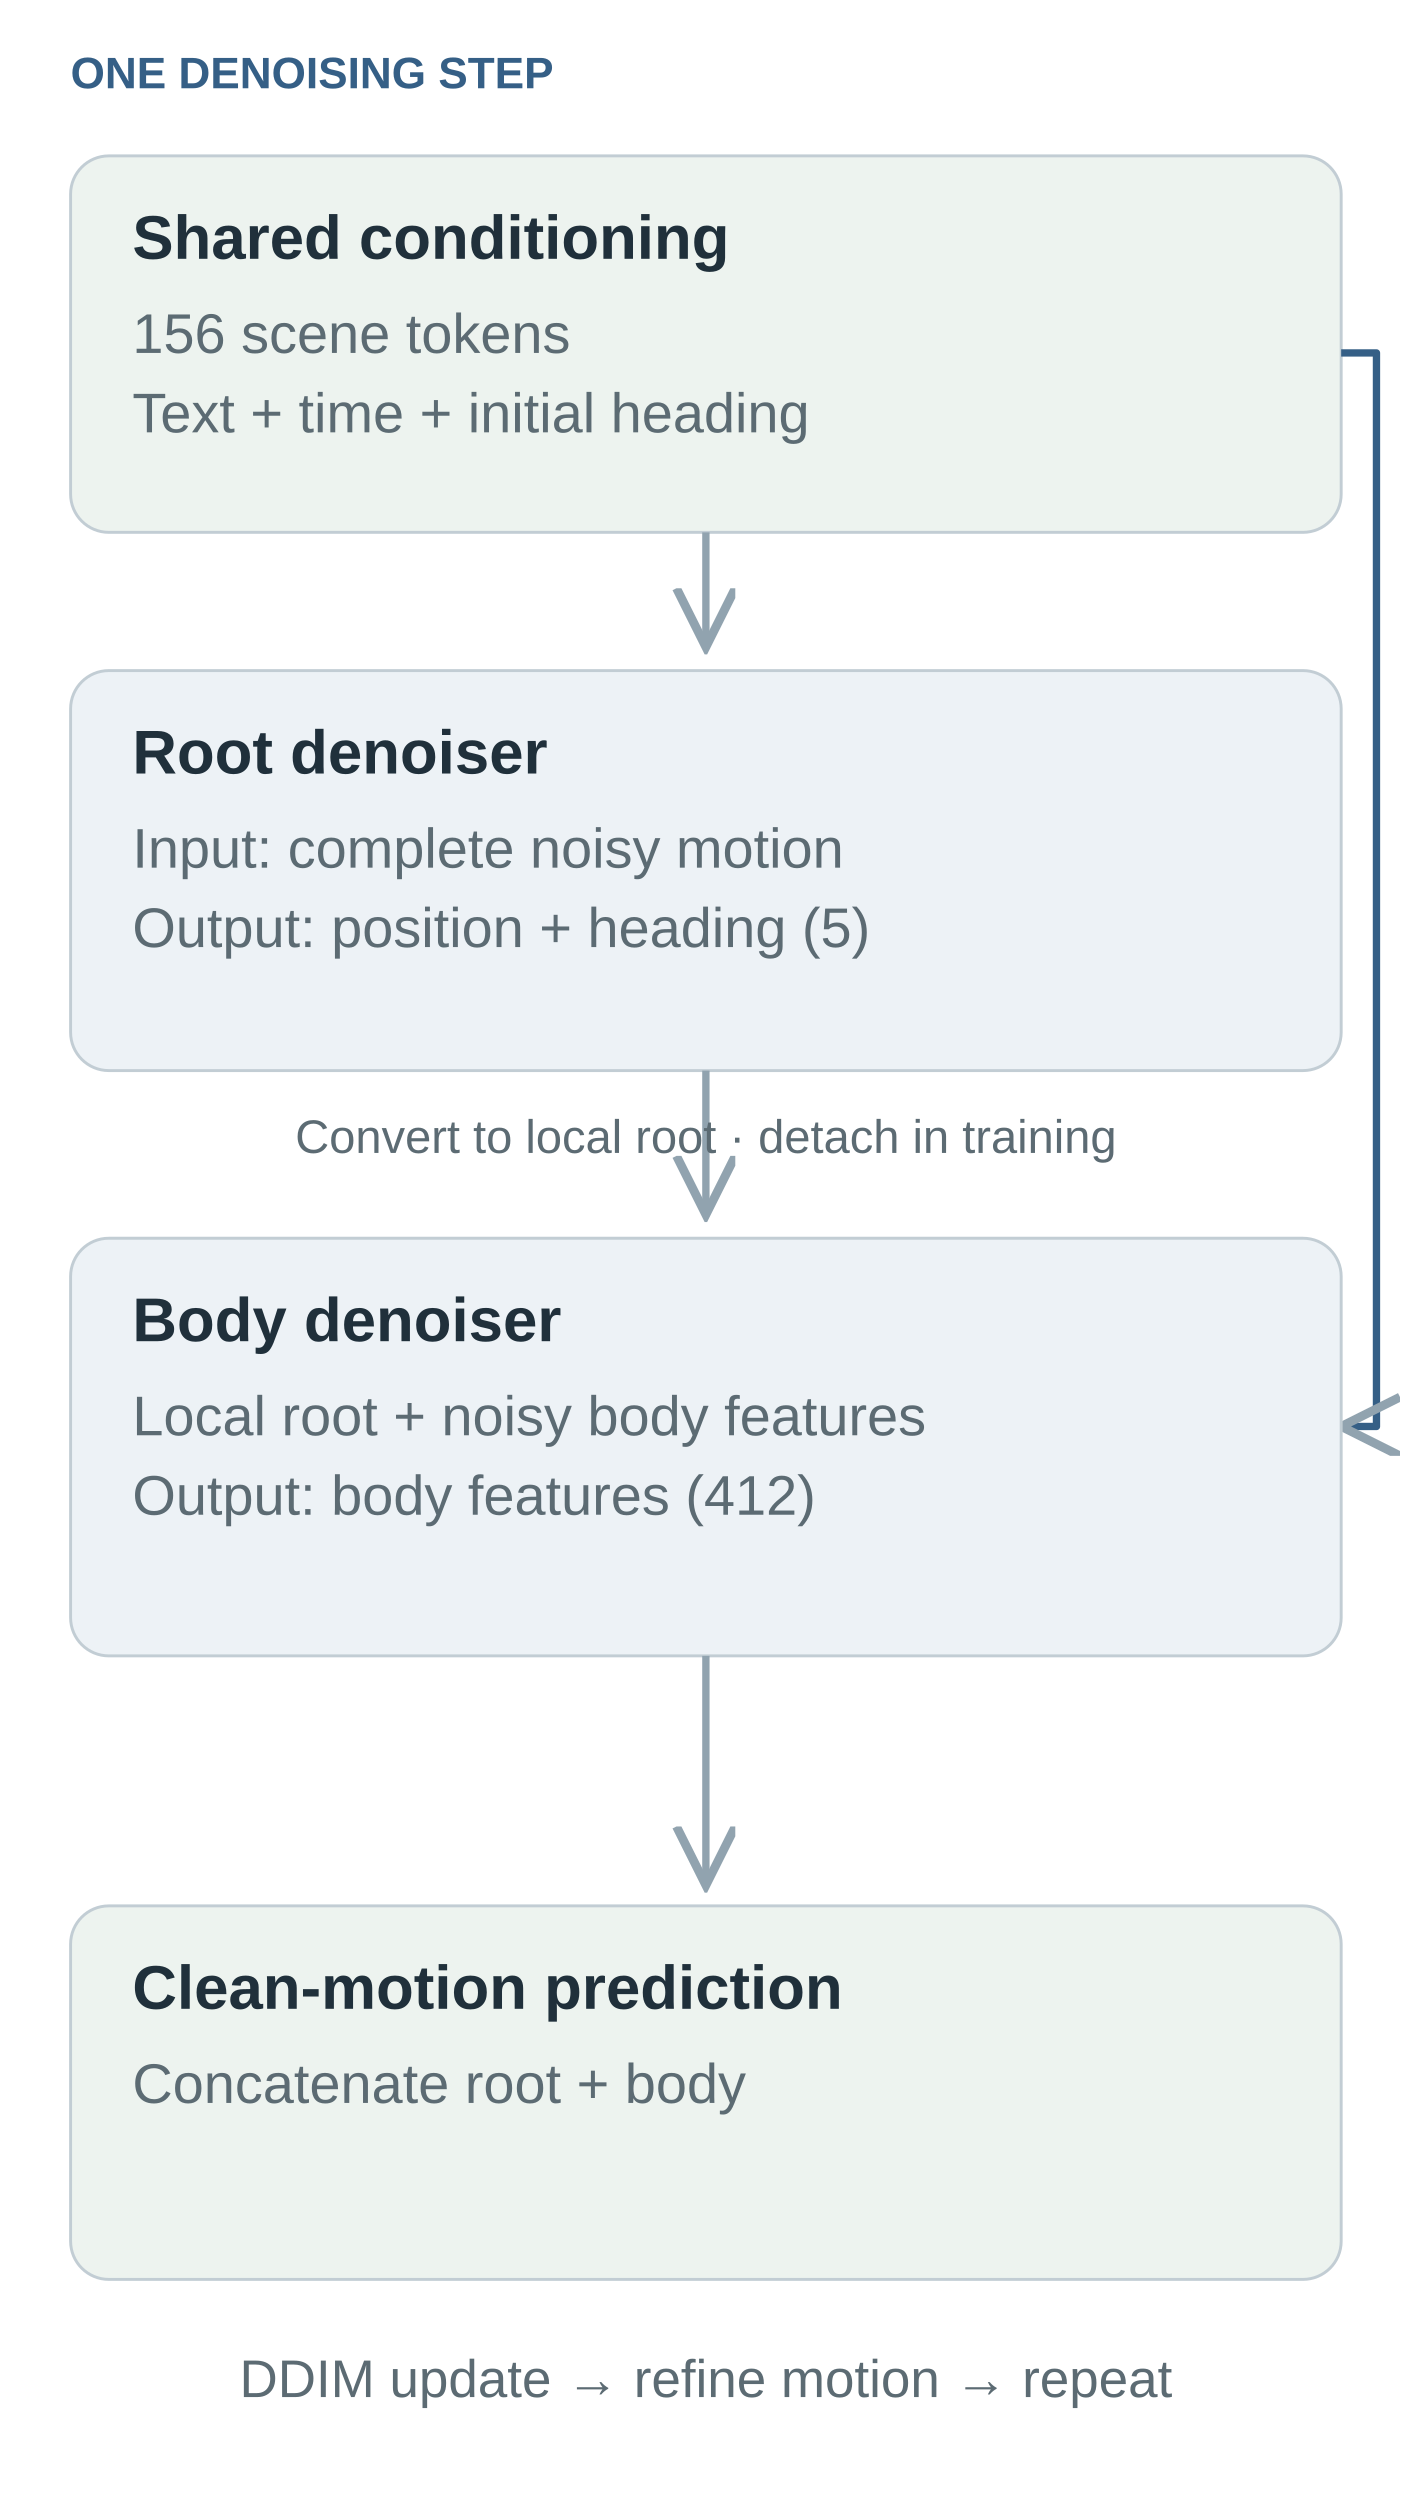
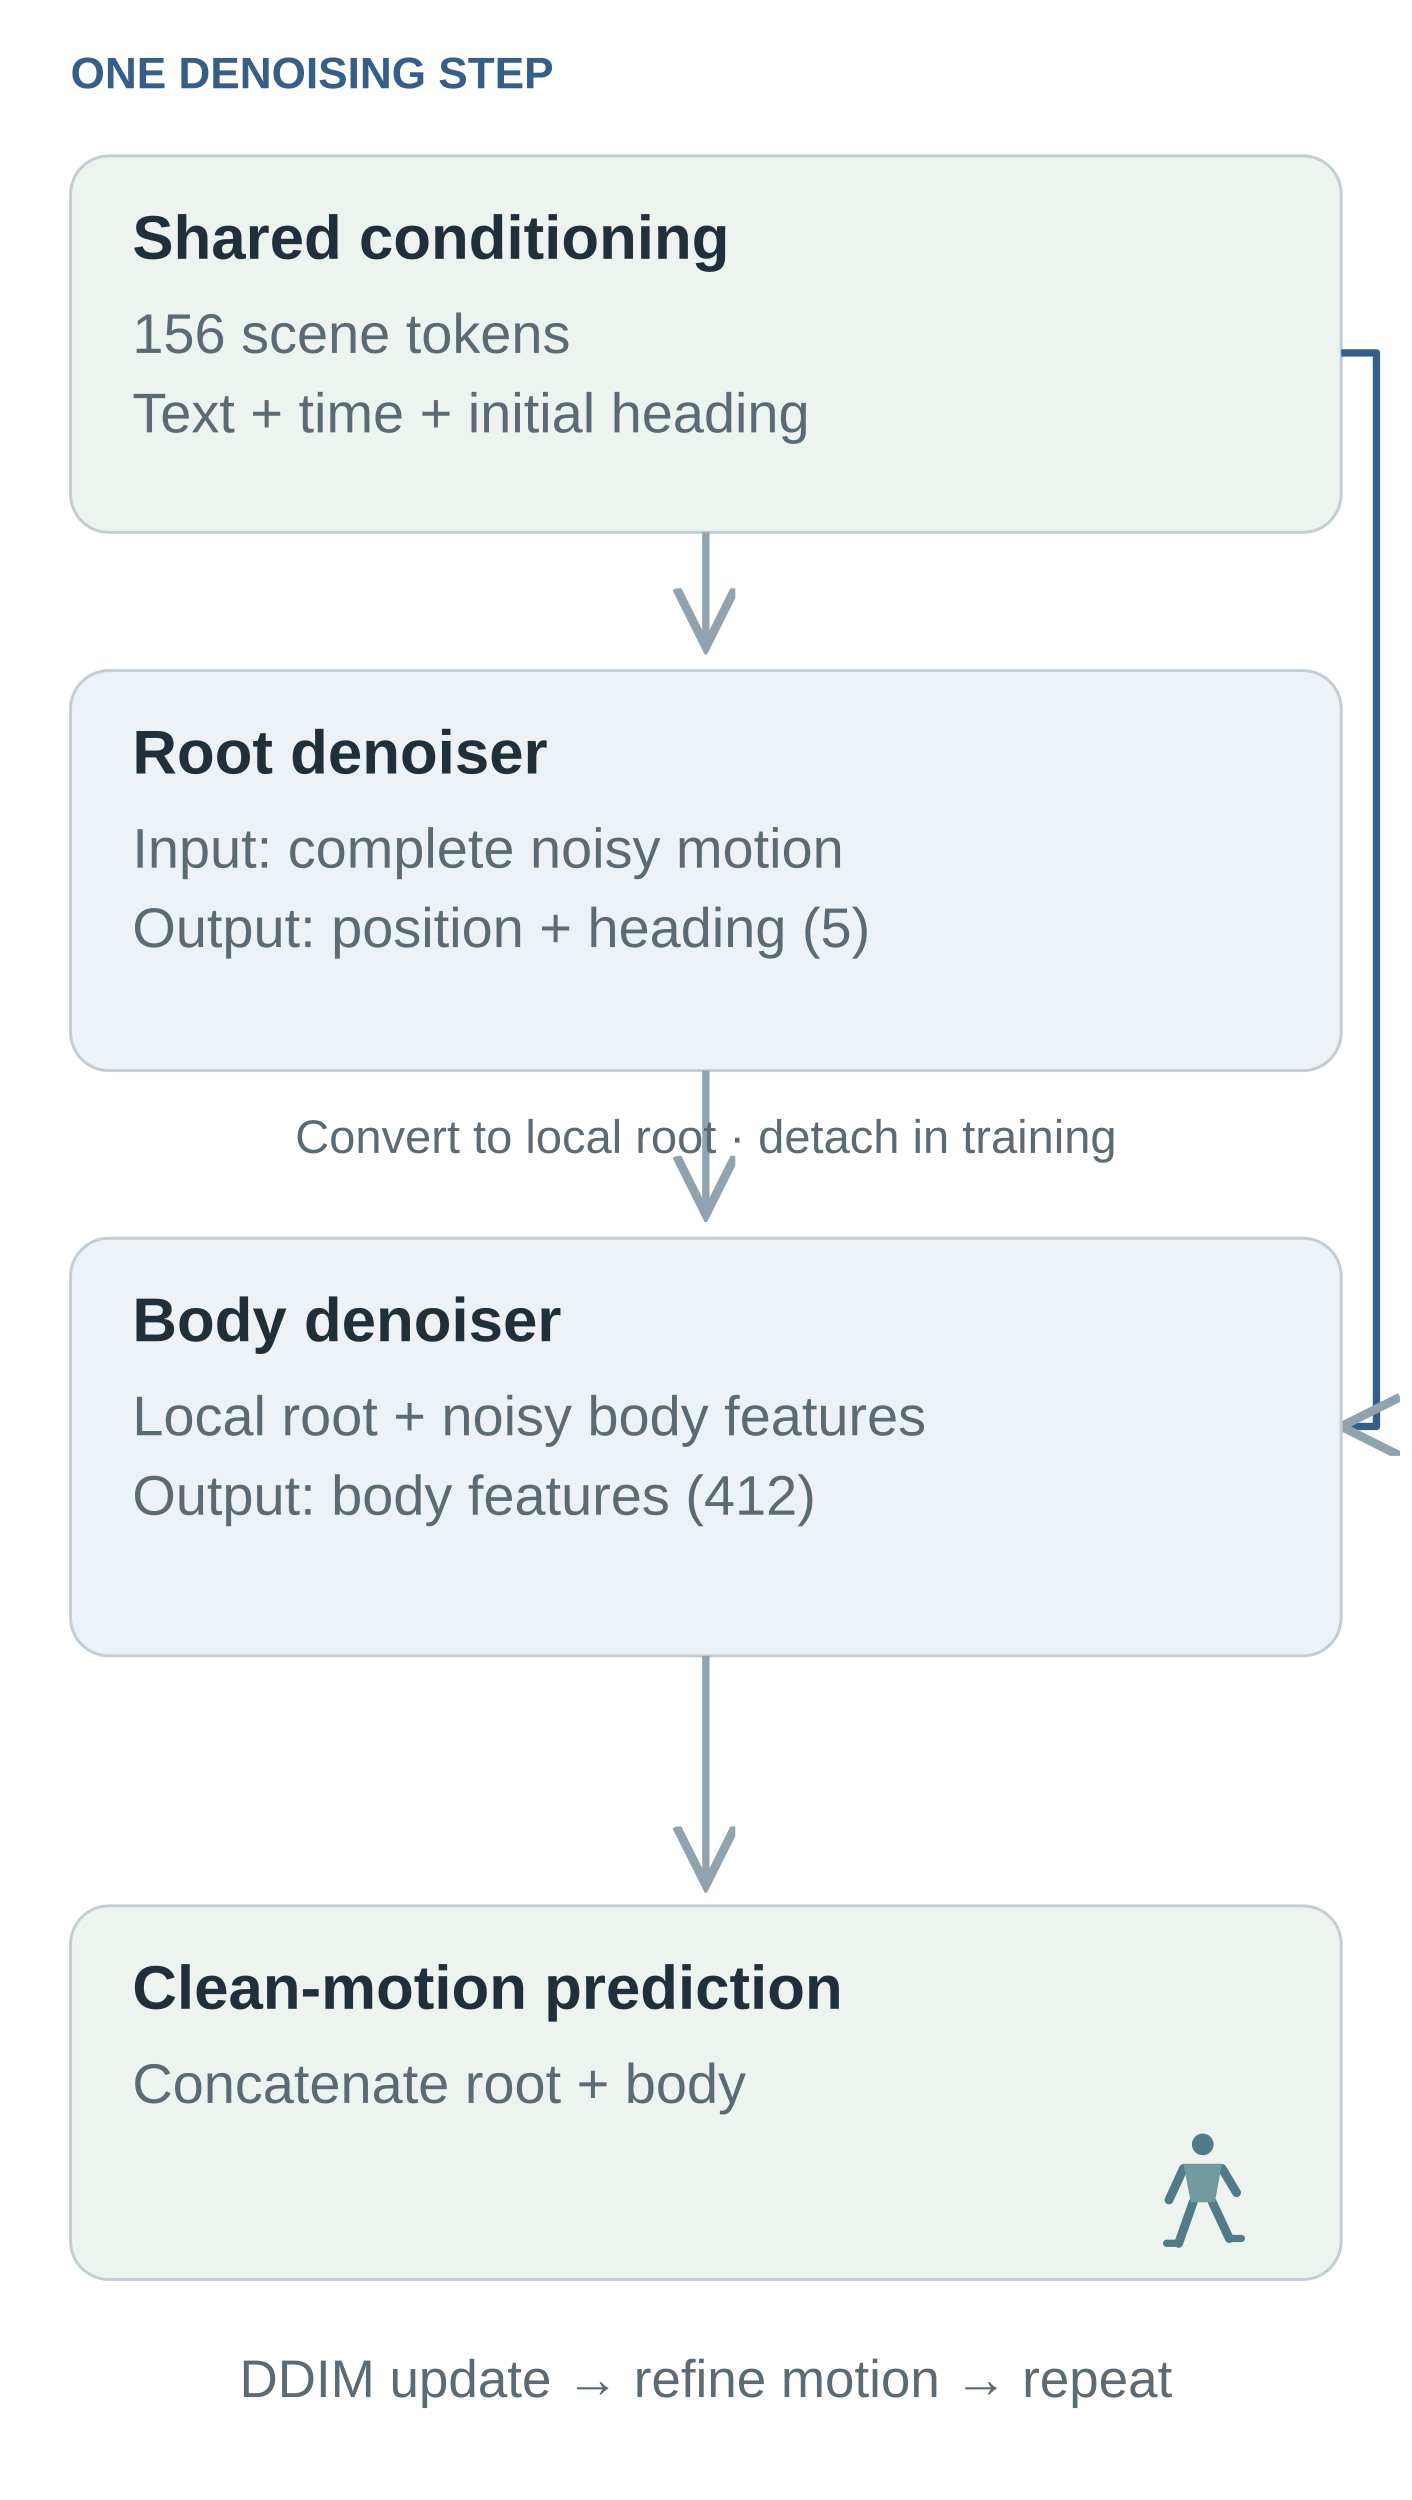
<svg xmlns="http://www.w3.org/2000/svg" width="480" height="850" viewBox="0 0 480 850" role="img" aria-labelledby="title desc">
  <defs>
    <marker id="arrow" markerWidth="9" markerHeight="9" refX="8" refY="4" orient="auto">
      <path d="M0 0 L8 4 L0 8" fill="none" stroke="#91a3af" stroke-width="1.2" />
    </marker>
  </defs>
  <g font-family="Arial, Helvetica, sans-serif">
    <text x="24" y="30" font-size="15" fill="#355f86" font-weight="600" text-anchor="start">ONE DENOISING STEP</text>
    <rect x="24" y="53" width="432" height="128" rx="13" fill="#edf3ef" stroke="#c2cdd4" />
    <text x="45" y="88" font-size="21" fill="#20303b" font-weight="600" text-anchor="start">Shared conditioning</text>
    <text x="45" y="120" font-size="19" fill="#5c6b73" font-weight="400" text-anchor="start">156 scene tokens</text>
    <text x="45" y="147" font-size="19" fill="#5c6b73" font-weight="400" text-anchor="start">Text + time + initial heading</text>
    <polyline points="240,181 240,220" fill="none" stroke="#91a3af" stroke-width="2.5" stroke-linejoin="round" marker-end="url(#arrow)" />
    <polyline points="456,120 468,120 468,485 456,485" fill="none" stroke="#355f86" stroke-width="2.5" stroke-linejoin="round" marker-end="url(#arrow)" />
    <rect x="24" y="228" width="432" height="136" rx="13" fill="#edf2f6" stroke="#c2cdd4" />
    <text x="45" y="263" font-size="21" fill="#20303b" font-weight="600" text-anchor="start">Root denoiser</text>
    <text x="45" y="295" font-size="19" fill="#5c6b73" font-weight="400" text-anchor="start">Input: complete noisy motion</text>
    <text x="45" y="322" font-size="19" fill="#5c6b73" font-weight="400" text-anchor="start">Output: position + heading (5)</text>
    <polyline points="240,364 240,413" fill="none" stroke="#91a3af" stroke-width="2.5" stroke-linejoin="round" marker-end="url(#arrow)" />
    <text x="240" y="392" font-size="16" fill="#5c6b73" font-weight="400" text-anchor="middle">Convert to local root · detach in training</text>
    <rect x="24" y="421" width="432" height="142" rx="13" fill="#edf2f6" stroke="#c2cdd4" />
    <text x="45" y="456" font-size="21" fill="#20303b" font-weight="600" text-anchor="start">Body denoiser</text>
    <text x="45" y="488" font-size="19" fill="#5c6b73" font-weight="400" text-anchor="start">Local root + noisy body features</text>
    <text x="45" y="515" font-size="19" fill="#5c6b73" font-weight="400" text-anchor="start">Output: body features (412)</text>
    <polyline points="240,563 240,641" fill="none" stroke="#91a3af" stroke-width="2.5" stroke-linejoin="round" marker-end="url(#arrow)" />
    <rect x="24" y="648" width="432" height="127" rx="13" fill="#edf3ef" stroke="#c2cdd4" />
    <text x="45" y="683" font-size="21" fill="#20303b" font-weight="600" text-anchor="start">Clean-motion prediction</text>
    <text x="45" y="715" font-size="19" fill="#5c6b73" font-weight="400" text-anchor="start">Concatenate root + body</text>
+     <g transform="translate(395 725) scale(0.82)">
+       <circle cx="17" cy="5" r="4.5" fill="#527a87" />
+       <path d="M9 15 3 28 M25 15 31 25 M13 29 7 46 M21 29 28 44" fill="none" stroke="#527a87" stroke-width="3.7" stroke-linecap="round" />
+       <path d="M9 13H25L22 29H12Z" fill="#729a9e" />
+       <path d="M7 46H2 M28 44H33" stroke="#527a87" stroke-width="3" stroke-linecap="round" />
+     </g>
    <text x="240" y="815" font-size="18" fill="#5c6b73" font-weight="400" text-anchor="middle">DDIM update → refine motion → repeat</text>
  </g>
</svg>
